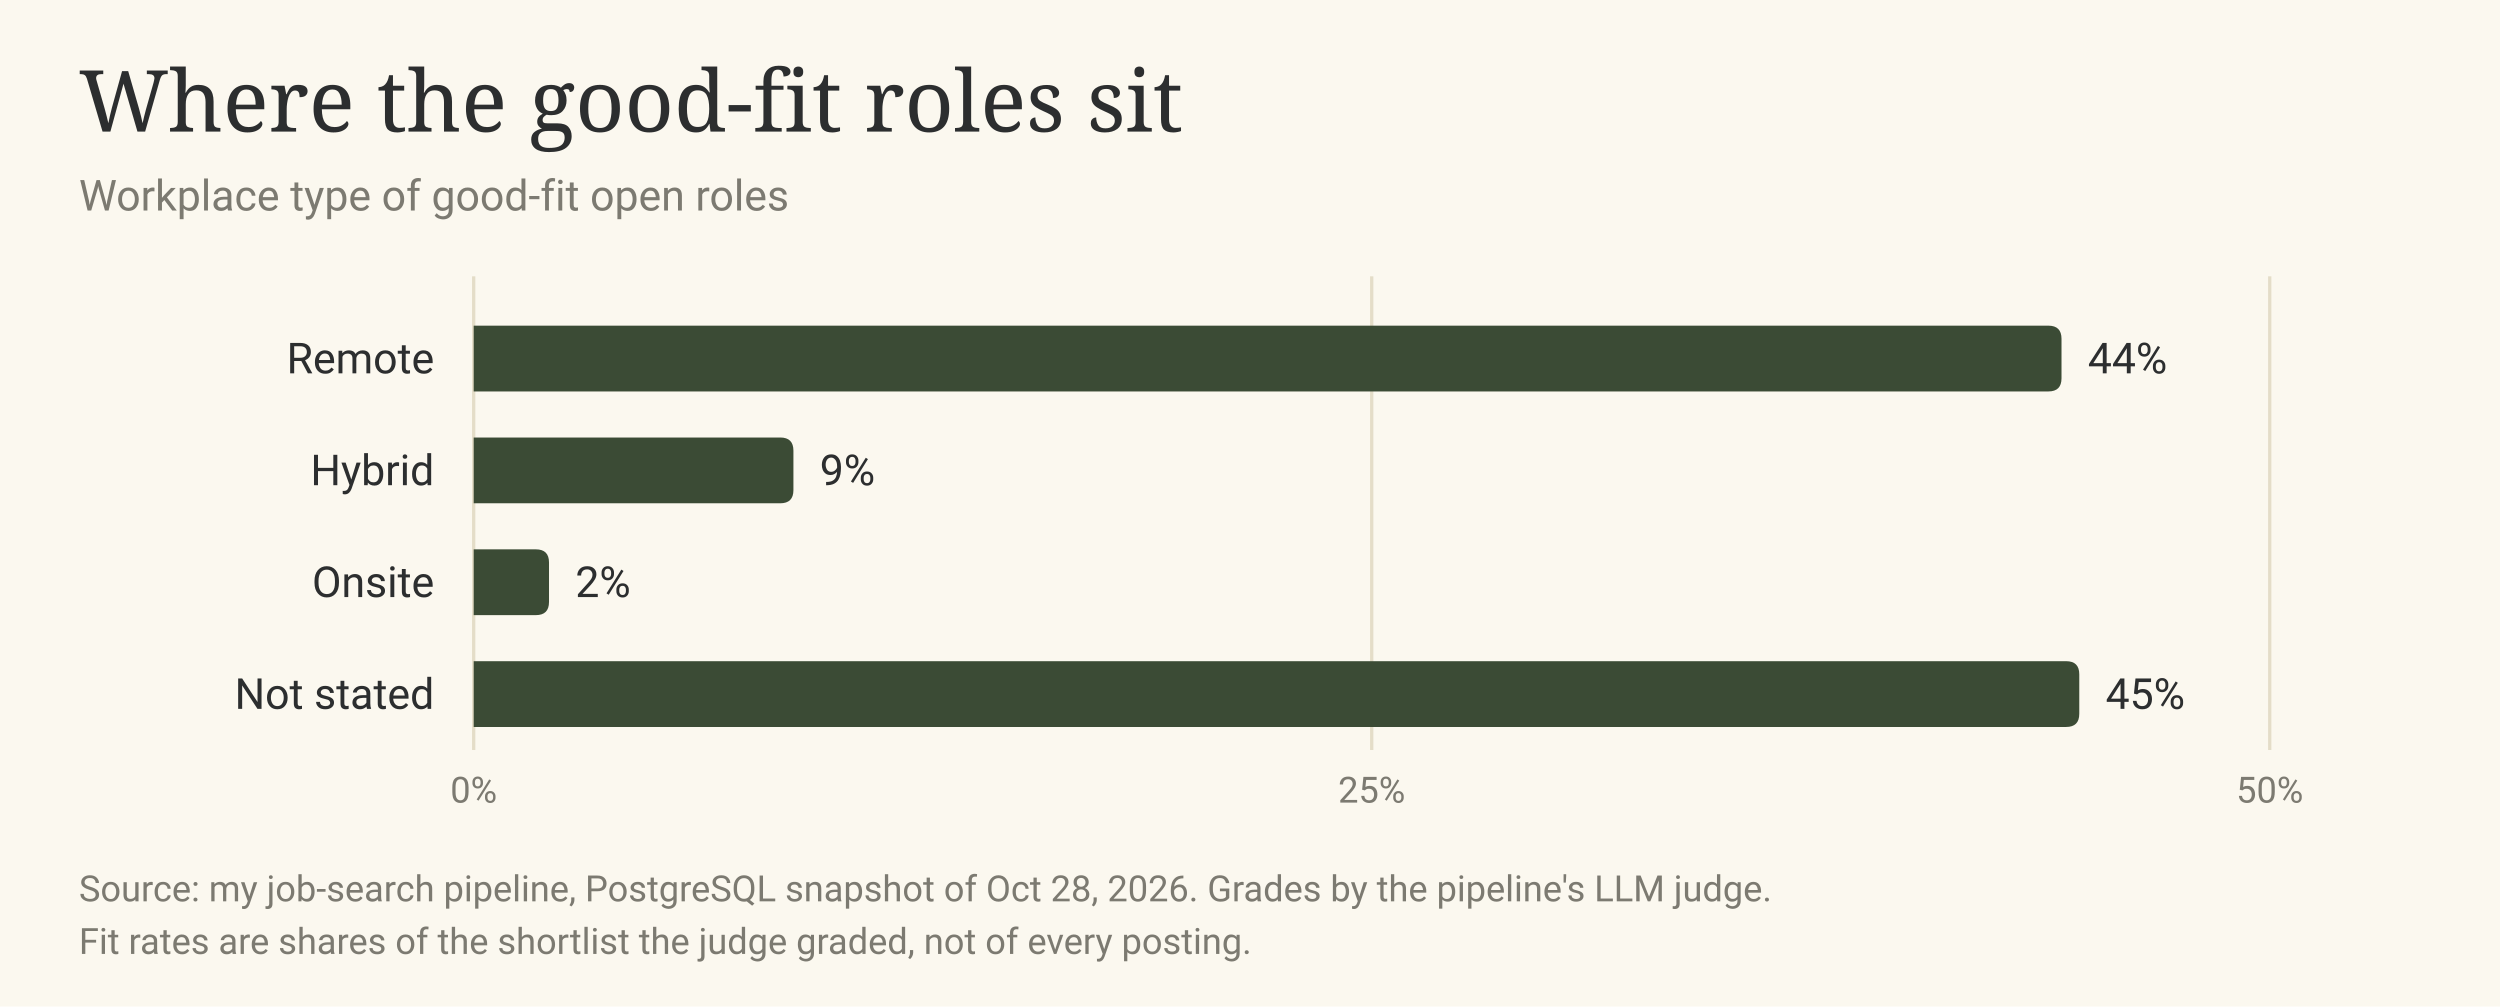
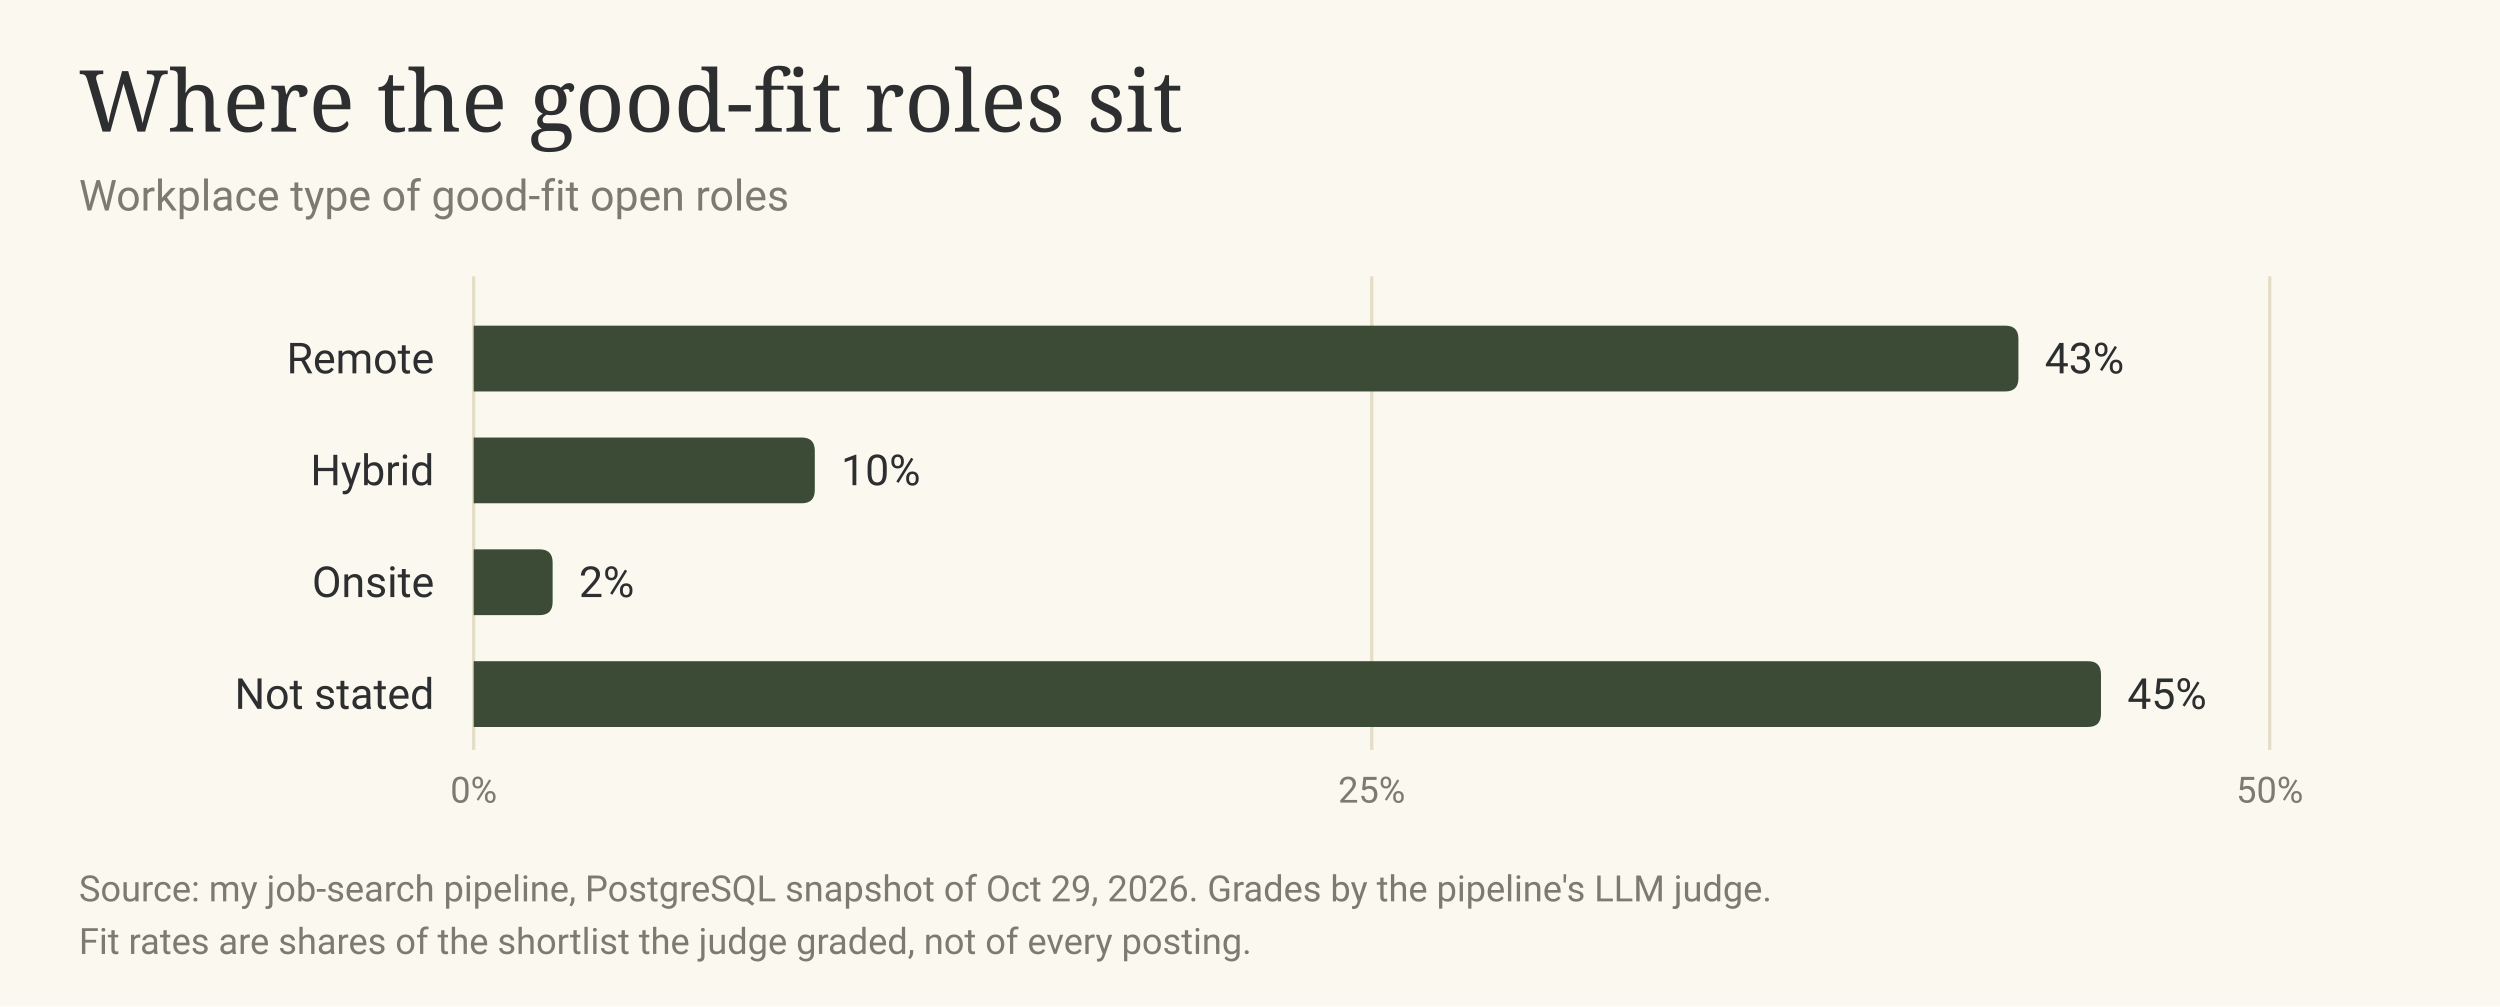
<svg xmlns="http://www.w3.org/2000/svg" viewBox="0 0 760 306" width="760" height="306" role="img" aria-labelledby="t d">
  <rect width="760" height="306" fill="#fbf8ef" />
  <text x="24" y="40" font-family="'Instrument Serif', 'Iowan Old Style', Georgia, serif" font-size="26" fill="#2c2e2f">Where the good-fit roles sit</text>
  <text x="24" y="64" font-family="-apple-system, BlinkMacSystemFont, 'Segoe UI', Roboto, Inter, sans-serif" font-size="13" fill="#7c7a71">Workplace type of good-fit open roles</text>
  <line x1="144.0" y1="84" x2="144.0" y2="228" stroke="#e4ddc8" stroke-width="1" />
  <text x="144.0" y="244" text-anchor="middle" font-family="-apple-system, BlinkMacSystemFont, 'Segoe UI', Roboto, Inter, sans-serif" font-size="11" fill="#7c7a71">0%</text>
  <line x1="417.0" y1="84" x2="417.0" y2="228" stroke="#e4ddc8" stroke-width="1" />
  <text x="417.0" y="244" text-anchor="middle" font-family="-apple-system, BlinkMacSystemFont, 'Segoe UI', Roboto, Inter, sans-serif" font-size="11" fill="#7c7a71">25%</text>
  <line x1="690.0" y1="84" x2="690.0" y2="228" stroke="#e4ddc8" stroke-width="1" />
  <text x="690.0" y="244" text-anchor="middle" font-family="-apple-system, BlinkMacSystemFont, 'Segoe UI', Roboto, Inter, sans-serif" font-size="11" fill="#7c7a71">50%</text>
  <g>
    <text x="132" y="113.5" text-anchor="end" font-family="-apple-system, BlinkMacSystemFont, 'Segoe UI', Roboto, Inter, sans-serif" font-size="13" fill="#2c2e2f">Remote</text>
-     <path d="M144.0,99.0H622.7Q626.7,99.0 626.7,103.0V115.0Q626.7,119.0 622.7,119.0H144.0Z" fill="#3b4b35" />
-     <text x="634.7" y="113.5" font-family="-apple-system, BlinkMacSystemFont, 'Segoe UI', Roboto, Inter, sans-serif" font-size="13" fill="#2c2e2f">44%</text>
+     <path d="M144.0,99.0H609.6Q613.6,99.0 613.6,103.0V115.0Q613.6,119.0 609.6,119.0H144.0Z" fill="#3b4b35" />
+     <text x="621.6" y="113.5" font-family="-apple-system, BlinkMacSystemFont, 'Segoe UI', Roboto, Inter, sans-serif" font-size="13" fill="#2c2e2f">43%</text>
  </g>
  <g>
    <text x="132" y="147.5" text-anchor="end" font-family="-apple-system, BlinkMacSystemFont, 'Segoe UI', Roboto, Inter, sans-serif" font-size="13" fill="#2c2e2f">Hybrid</text>
-     <path d="M144.0,133.0H237.2Q241.2,133.0 241.2,137.0V149.0Q241.2,153.0 237.2,153.0H144.0Z" fill="#3b4b35" />
-     <text x="249.2" y="147.5" font-family="-apple-system, BlinkMacSystemFont, 'Segoe UI', Roboto, Inter, sans-serif" font-size="13" fill="#2c2e2f">9%</text>
+     <path d="M144.0,133.0H243.7Q247.7,133.0 247.7,137.0V149.0Q247.7,153.0 243.7,153.0H144.0Z" fill="#3b4b35" />
+     <text x="255.7" y="147.5" font-family="-apple-system, BlinkMacSystemFont, 'Segoe UI', Roboto, Inter, sans-serif" font-size="13" fill="#2c2e2f">10%</text>
  </g>
  <g>
    <text x="132" y="181.5" text-anchor="end" font-family="-apple-system, BlinkMacSystemFont, 'Segoe UI', Roboto, Inter, sans-serif" font-size="13" fill="#2c2e2f">Onsite</text>
-     <path d="M144.0,167.0H162.9Q166.9,167.0 166.9,171.0V183.0Q166.9,187.0 162.9,187.0H144.0Z" fill="#3b4b35" />
-     <text x="174.9" y="181.5" font-family="-apple-system, BlinkMacSystemFont, 'Segoe UI', Roboto, Inter, sans-serif" font-size="13" fill="#2c2e2f">2%</text>
+     <path d="M144.0,167.0H164.0Q168.0,167.0 168.0,171.0V183.0Q168.0,187.0 164.0,187.0H144.0Z" fill="#3b4b35" />
+     <text x="176.0" y="181.5" font-family="-apple-system, BlinkMacSystemFont, 'Segoe UI', Roboto, Inter, sans-serif" font-size="13" fill="#2c2e2f">2%</text>
  </g>
  <g>
    <text x="132" y="215.5" text-anchor="end" font-family="-apple-system, BlinkMacSystemFont, 'Segoe UI', Roboto, Inter, sans-serif" font-size="13" fill="#2c2e2f">Not stated</text>
-     <path d="M144.0,201.0H628.1Q632.1,201.0 632.1,205.0V217.0Q632.1,221.0 628.1,221.0H144.0Z" fill="#3b4b35" />
-     <text x="640.1" y="215.5" font-family="-apple-system, BlinkMacSystemFont, 'Segoe UI', Roboto, Inter, sans-serif" font-size="13" fill="#2c2e2f">45%</text>
+     <path d="M144.0,201.0H634.7Q638.7,201.0 638.7,205.0V217.0Q638.7,221.0 634.7,221.0H144.0Z" fill="#3b4b35" />
+     <text x="646.7" y="215.5" font-family="-apple-system, BlinkMacSystemFont, 'Segoe UI', Roboto, Inter, sans-serif" font-size="13" fill="#2c2e2f">45%</text>
  </g>
-   <text x="24" y="274" font-family="-apple-system, BlinkMacSystemFont, 'Segoe UI', Roboto, Inter, sans-serif" font-size="11" fill="#7c7a71">Source: my job-search pipeline, PostgreSQL snapshot of Oct 28, 2026. Grades by the pipeline's LLM judge.</text>
+   <text x="24" y="274" font-family="-apple-system, BlinkMacSystemFont, 'Segoe UI', Roboto, Inter, sans-serif" font-size="11" fill="#7c7a71">Source: my job-search pipeline, PostgreSQL snapshot of Oct 29, 2026. Grades by the pipeline's LLM judge.</text>
  <text x="24" y="290" font-family="-apple-system, BlinkMacSystemFont, 'Segoe UI', Roboto, Inter, sans-serif" font-size="11" fill="#7c7a71">Fit rates are shares of the shortlist the judge graded, not of every posting.</text>
</svg>
